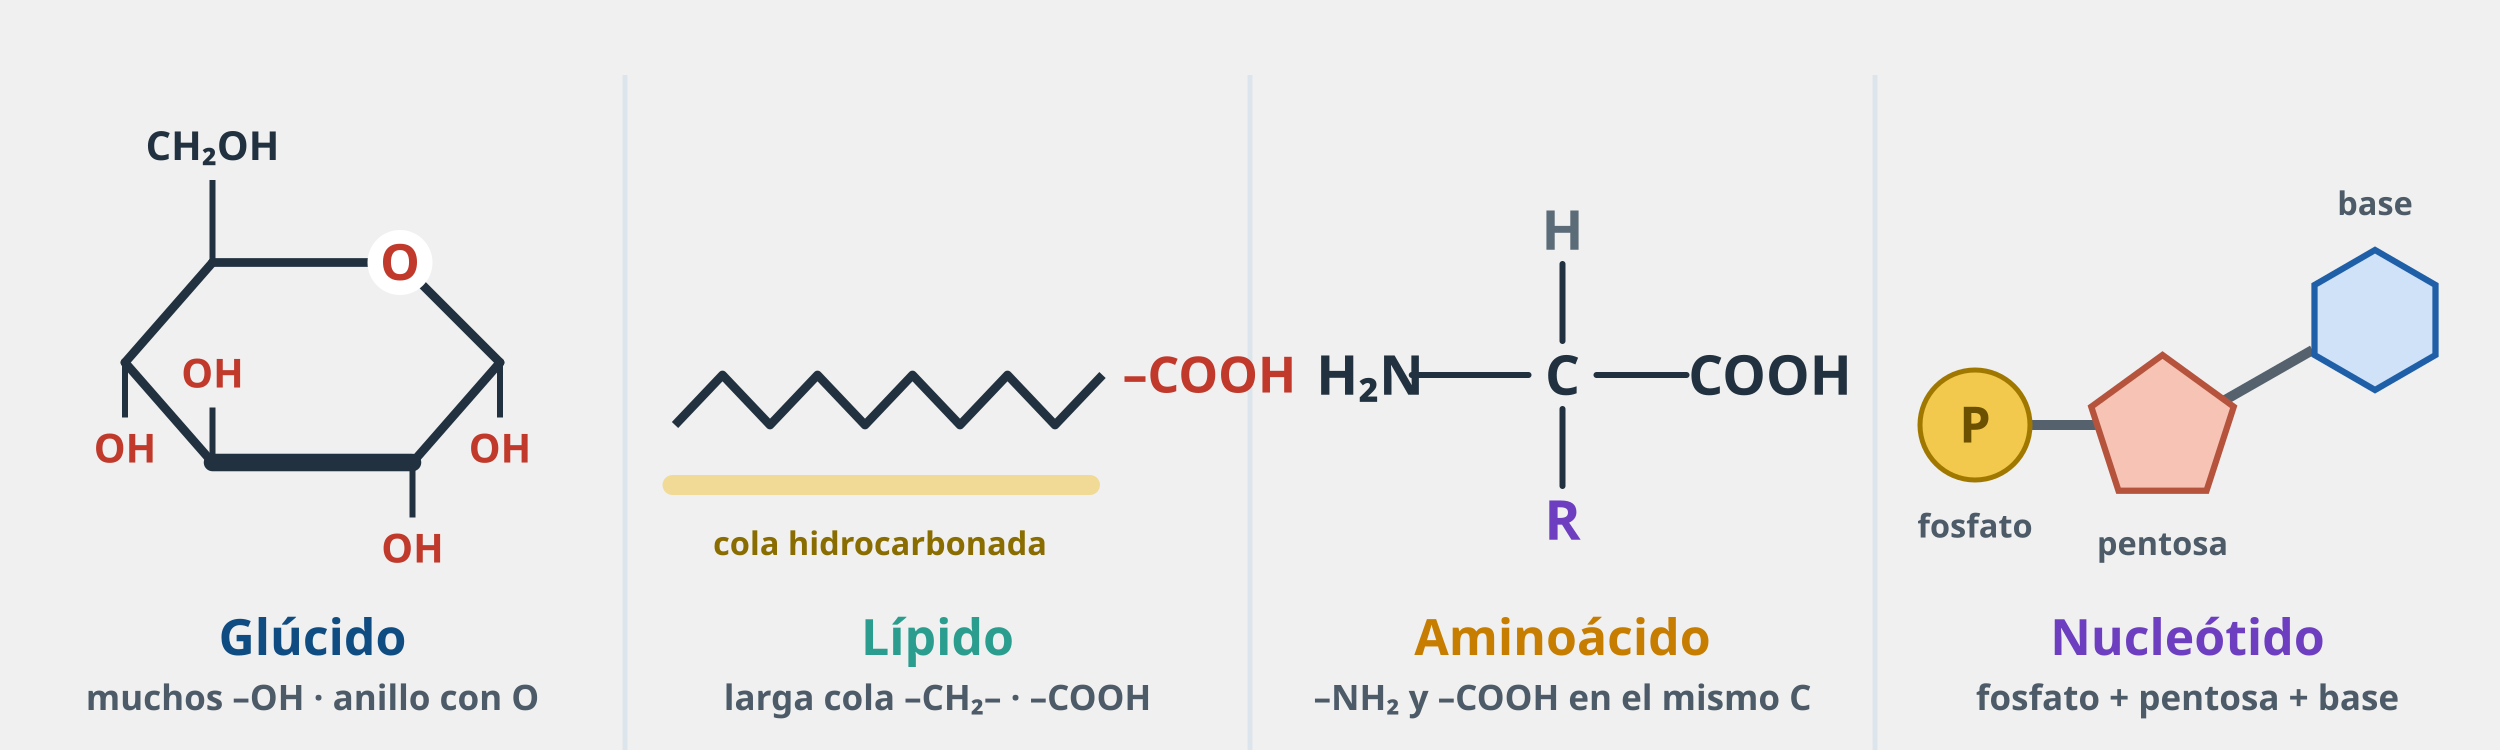
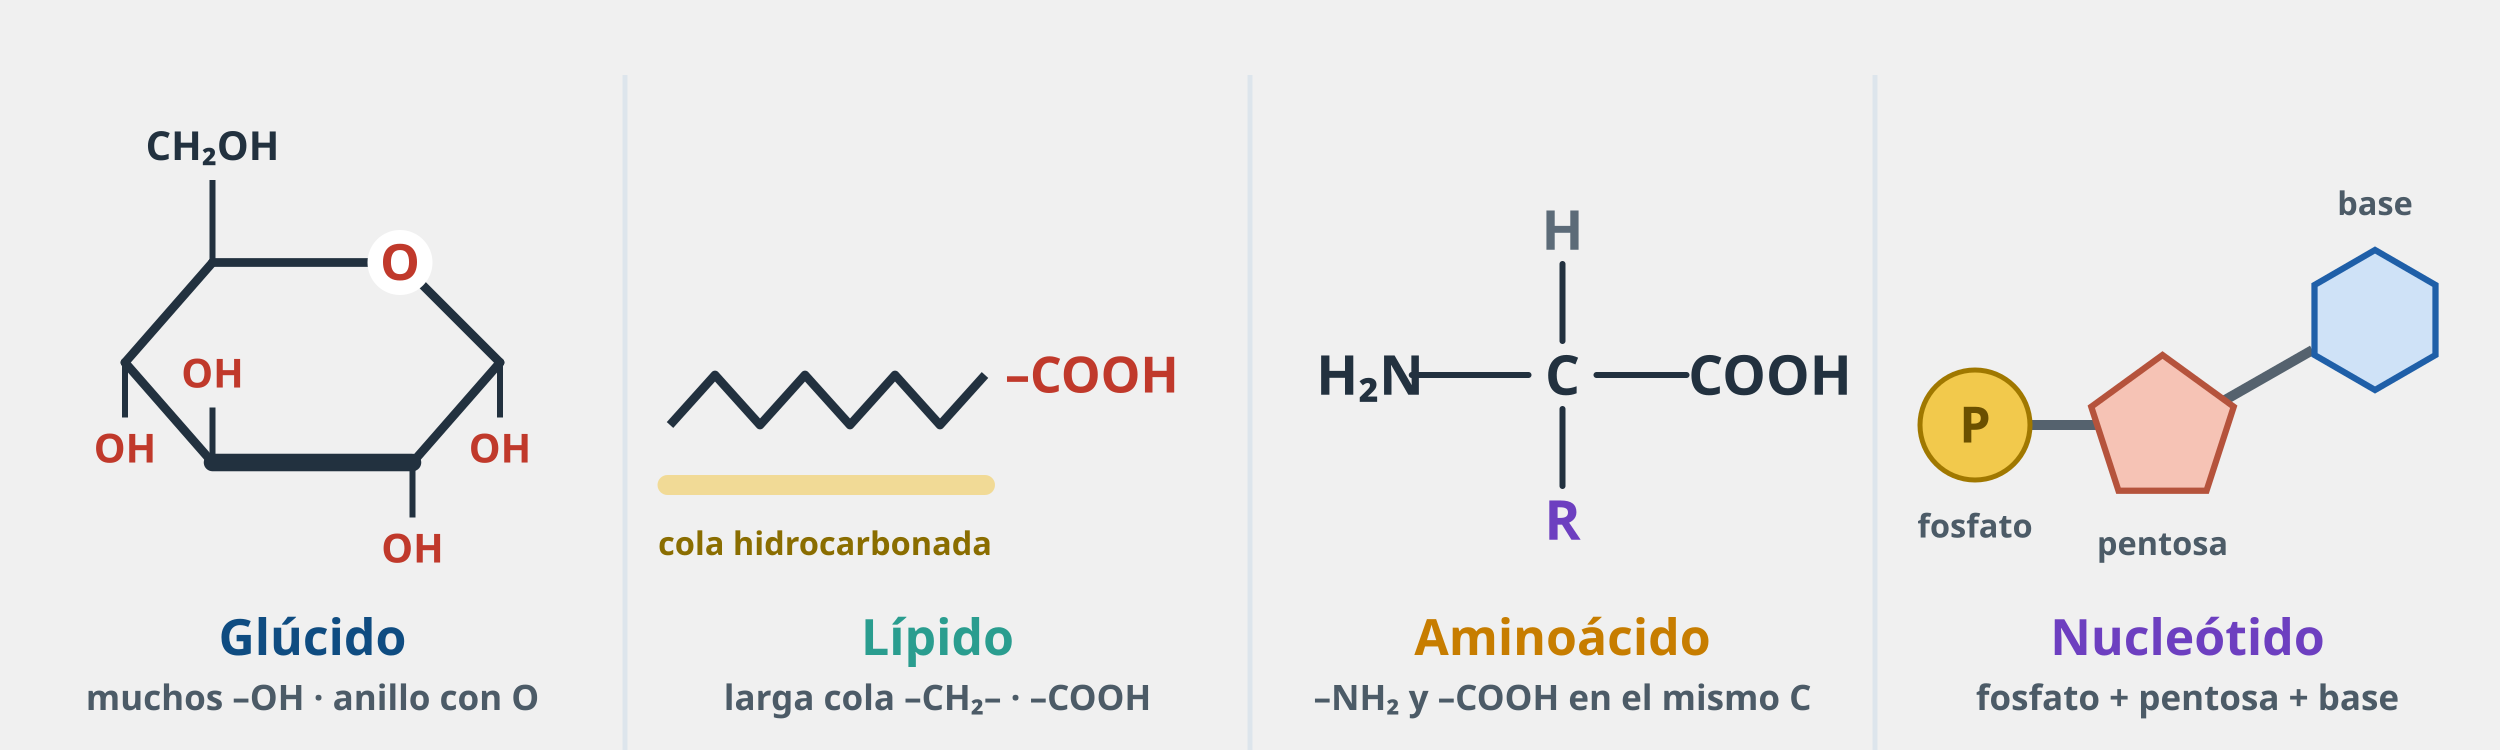
<svg xmlns="http://www.w3.org/2000/svg" viewBox="0 0 1000 300" role="img" font-family="Nunito, 'Segoe UI', system-ui, sans-serif">
  <defs>
    <marker id="fl" viewBox="0 0 10 10" refX="8" refY="5" markerWidth="7" markerHeight="7" orient="auto-start-reverse">
      <path d="M0,0 L10,5 L0,10 z" fill="#2a7fc1" />
    </marker>
    <marker id="fk" viewBox="0 0 10 10" refX="8" refY="5" markerWidth="7" markerHeight="7" orient="auto-start-reverse">
      <path d="M0,0 L10,5 L0,10 z" fill="#22313f" />
    </marker>
    <radialGradient id="gO" cx="35%" cy="35%" r="70%">
      <stop offset="0" stop-color="#f08a7e" />
      <stop offset="1" stop-color="#c0392b" />
    </radialGradient>
    <radialGradient id="gH" cx="35%" cy="35%" r="70%">
      <stop offset="0" stop-color="#ffffff" />
      <stop offset="1" stop-color="#d5dde3" />
    </radialGradient>
  </defs>
  <line x1="250" y1="30" x2="250" y2="300" stroke="#dde5ec" stroke-width="2" />
  <line x1="500" y1="30" x2="500" y2="300" stroke="#dde5ec" stroke-width="2" />
  <line x1="750" y1="30" x2="750" y2="300" stroke="#dde5ec" stroke-width="2" />
  <line x1="160" y1="105" x2="200" y2="145" stroke="#22313f" stroke-width="3.5" stroke-linecap="round" />
  <line x1="200" y1="145" x2="165" y2="185" stroke="#22313f" stroke-width="3.5" stroke-linecap="round" />
  <line x1="165" y1="185" x2="85" y2="185" stroke="#22313f" stroke-width="7" stroke-linecap="round" />
  <line x1="85" y1="185" x2="50" y2="145" stroke="#22313f" stroke-width="3.5" stroke-linecap="round" />
  <line x1="50" y1="145" x2="85" y2="105" stroke="#22313f" stroke-width="3.5" stroke-linecap="round" />
  <line x1="85" y1="105" x2="160" y2="105" stroke="#22313f" stroke-width="3.5" stroke-linecap="round" />
  <circle cx="160" cy="105" r="13" fill="#fff" />
  <text x="160.0" y="112.0" font-size="20" text-anchor="middle" font-weight="800" fill="#c0392b">O</text>
  <line x1="200" y1="145" x2="200" y2="167" stroke="#22313f" stroke-width="2.4" />
  <text x="200.0" y="185.0" font-size="16" text-anchor="middle" font-weight="800" fill="#c0392b">OH</text>
  <line x1="165" y1="185" x2="165" y2="207" stroke="#22313f" stroke-width="2.4" />
  <text x="165.0" y="225.0" font-size="16" text-anchor="middle" font-weight="800" fill="#c0392b">OH</text>
  <line x1="85" y1="185" x2="85" y2="163" stroke="#22313f" stroke-width="2.4" />
  <text x="85.0" y="155.0" font-size="16" text-anchor="middle" font-weight="800" fill="#c0392b">OH</text>
  <line x1="50" y1="145" x2="50" y2="167" stroke="#22313f" stroke-width="2.4" />
  <text x="50.0" y="185.0" font-size="16" text-anchor="middle" font-weight="800" fill="#c0392b">OH</text>
  <line x1="85" y1="105" x2="85" y2="72" stroke="#22313f" stroke-width="2.4" />
  <text x="85.0" y="64.0" font-size="16" text-anchor="middle" font-weight="800" fill="#22313f">CH₂OH</text>
  <text x="125.0" y="262.0" font-size="20" text-anchor="middle" font-weight="900" fill="#0f4c81">Glúcido</text>
  <text x="125.0" y="284.0" font-size="14" text-anchor="middle" font-weight="600" fill="#4c5b67">muchos –OH · anillo con O</text>
-   <polyline points="270,170 289,150 308,170 327,150 346,170 365,150 384,170 403,150 422,170 441,150" fill="none" stroke="#22313f" stroke-width="3.5" stroke-linejoin="round" />
-   <text x="449.0" y="157.0" font-size="20" text-anchor="start" font-weight="900" fill="#c0392b">–COOH</text>
-   <rect x="265" y="190" width="175" height="8" rx="4" fill="#f2c94c" opacity="0.55" />
-   <text x="352.0" y="222.0" font-size="13" text-anchor="middle" font-weight="700" fill="#8a6d00">cola hidrocarbonada</text>
+   <polyline points="268,170 286,150 304,170 322,150 340,170 358,150 376,170 394,150" fill="none" stroke="#22313f" stroke-width="3.5" stroke-linejoin="round" />
+   <text x="402.0" y="157.0" font-size="20" text-anchor="start" font-weight="900" fill="#c0392b">–COOH</text>
+   <rect x="263" y="190" width="135" height="8" rx="4" fill="#f2c94c" opacity="0.55" />
+   <text x="330.0" y="222.0" font-size="13" text-anchor="middle" font-weight="700" fill="#8a6d00">cola hidrocarbonada</text>
  <text x="375.0" y="262.0" font-size="20" text-anchor="middle" font-weight="900" fill="#2a9d8f">Lípido</text>
  <text x="375.0" y="284.0" font-size="14" text-anchor="middle" font-weight="600" fill="#4c5b67">larga cola –CH₂– · –COOH</text>
  <line x1="625.0" y1="136.4" x2="625.0" y2="105.6" stroke="#22313f" stroke-width="2.4" stroke-linecap="round" />
  <line x1="625.0" y1="163.6" x2="625.0" y2="194.4" stroke="#22313f" stroke-width="2.4" stroke-linecap="round" />
  <line x1="611.4" y1="150.0" x2="564.7" y2="150.0" stroke="#22313f" stroke-width="2.4" stroke-linecap="round" />
  <line x1="638.6" y1="150.0" x2="674.6" y2="150.0" stroke="#22313f" stroke-width="2.4" stroke-linecap="round" />
  <text x="625.0" y="157.9" font-size="22" text-anchor="middle" font-weight="800" fill="#22313f">C</text>
  <text x="625.0" y="99.9" font-size="22" text-anchor="middle" font-weight="800" fill="#5c6b78">H</text>
  <text x="625.0" y="215.9" font-size="22" text-anchor="middle" font-weight="800" fill="#6d3fc0">R</text>
  <text x="548.0" y="157.9" font-size="22" text-anchor="middle" font-weight="800" fill="#22313f">H₂N</text>
  <text x="708.0" y="157.9" font-size="22" text-anchor="middle" font-weight="800" fill="#22313f">COOH</text>
  <text x="625.0" y="262.0" font-size="20" text-anchor="middle" font-weight="900" fill="#c77d00">Aminoácido</text>
  <text x="625.0" y="284.0" font-size="14" text-anchor="middle" font-weight="600" fill="#4c5b67">–NH₂ y –COOH en el mismo C</text>
  <line x1="795" y1="170" x2="840" y2="170" stroke="#55626e" stroke-width="4" />
  <line x1="890" y1="160" x2="925" y2="140" stroke="#55626e" stroke-width="4" />
  <circle cx="790" cy="170" r="22" fill="#f2c94c" stroke="#a07800" stroke-width="2" />
  <text x="790.0" y="177.0" font-size="20" text-anchor="middle" font-weight="900" fill="#6b5000">P</text>
  <polygon points="865.0,142.0 893.5,162.7 882.6,196.3 847.4,196.3 836.5,162.7" fill="#f6c3b5" stroke="#b5533c" stroke-width="2.5" />
  <polygon points="974.2,142.0 950.0,156.0 925.8,142.0 925.8,114.0 950.0,100.0 974.2,114.0" fill="#cfe2f7" stroke="#1f5fa8" stroke-width="2.5" />
  <text x="790.0" y="215.0" font-size="13" text-anchor="middle" font-weight="700" fill="#4c5b67">fosfato</text>
  <text x="865.0" y="222.0" font-size="13" text-anchor="middle" font-weight="700" fill="#4c5b67">pentosa</text>
  <text x="950.0" y="86.0" font-size="13" text-anchor="middle" font-weight="700" fill="#4c5b67">base</text>
  <text x="875.0" y="262.0" font-size="20" text-anchor="middle" font-weight="900" fill="#6d3fc0">Nucleótido</text>
  <text x="875.0" y="284.0" font-size="14" text-anchor="middle" font-weight="600" fill="#4c5b67">fosfato + pentosa + base</text>
</svg>
